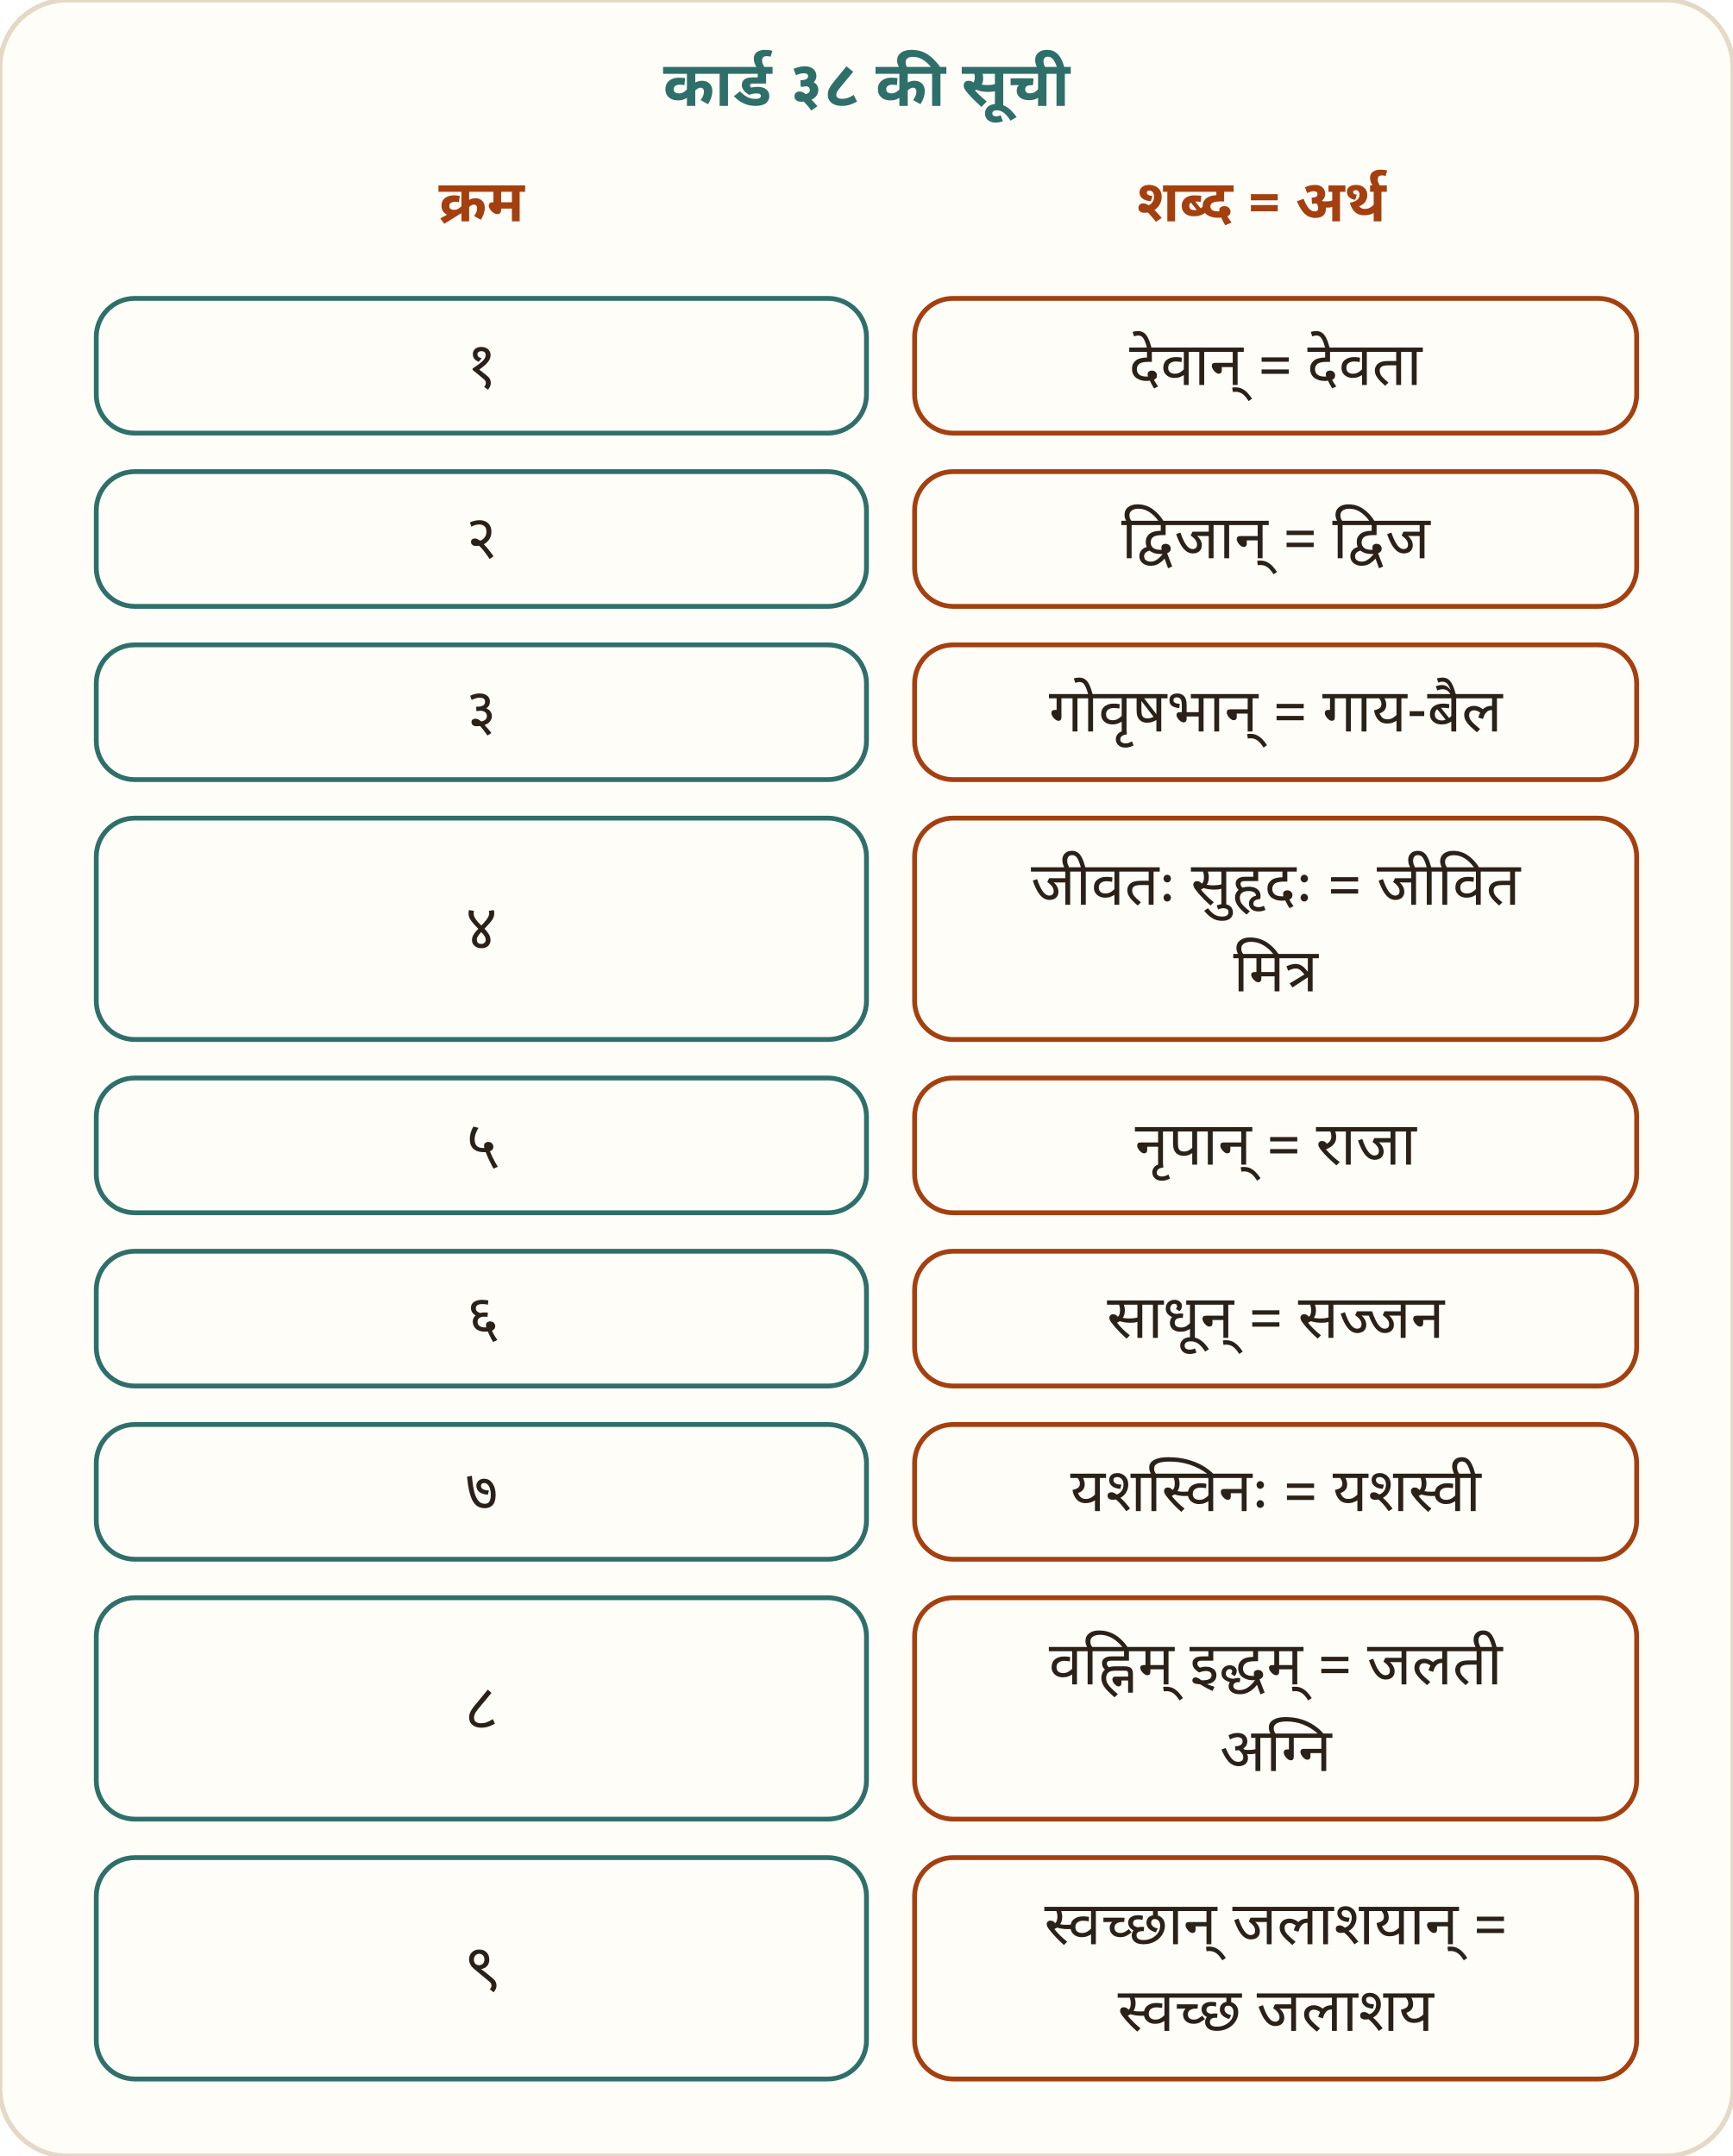
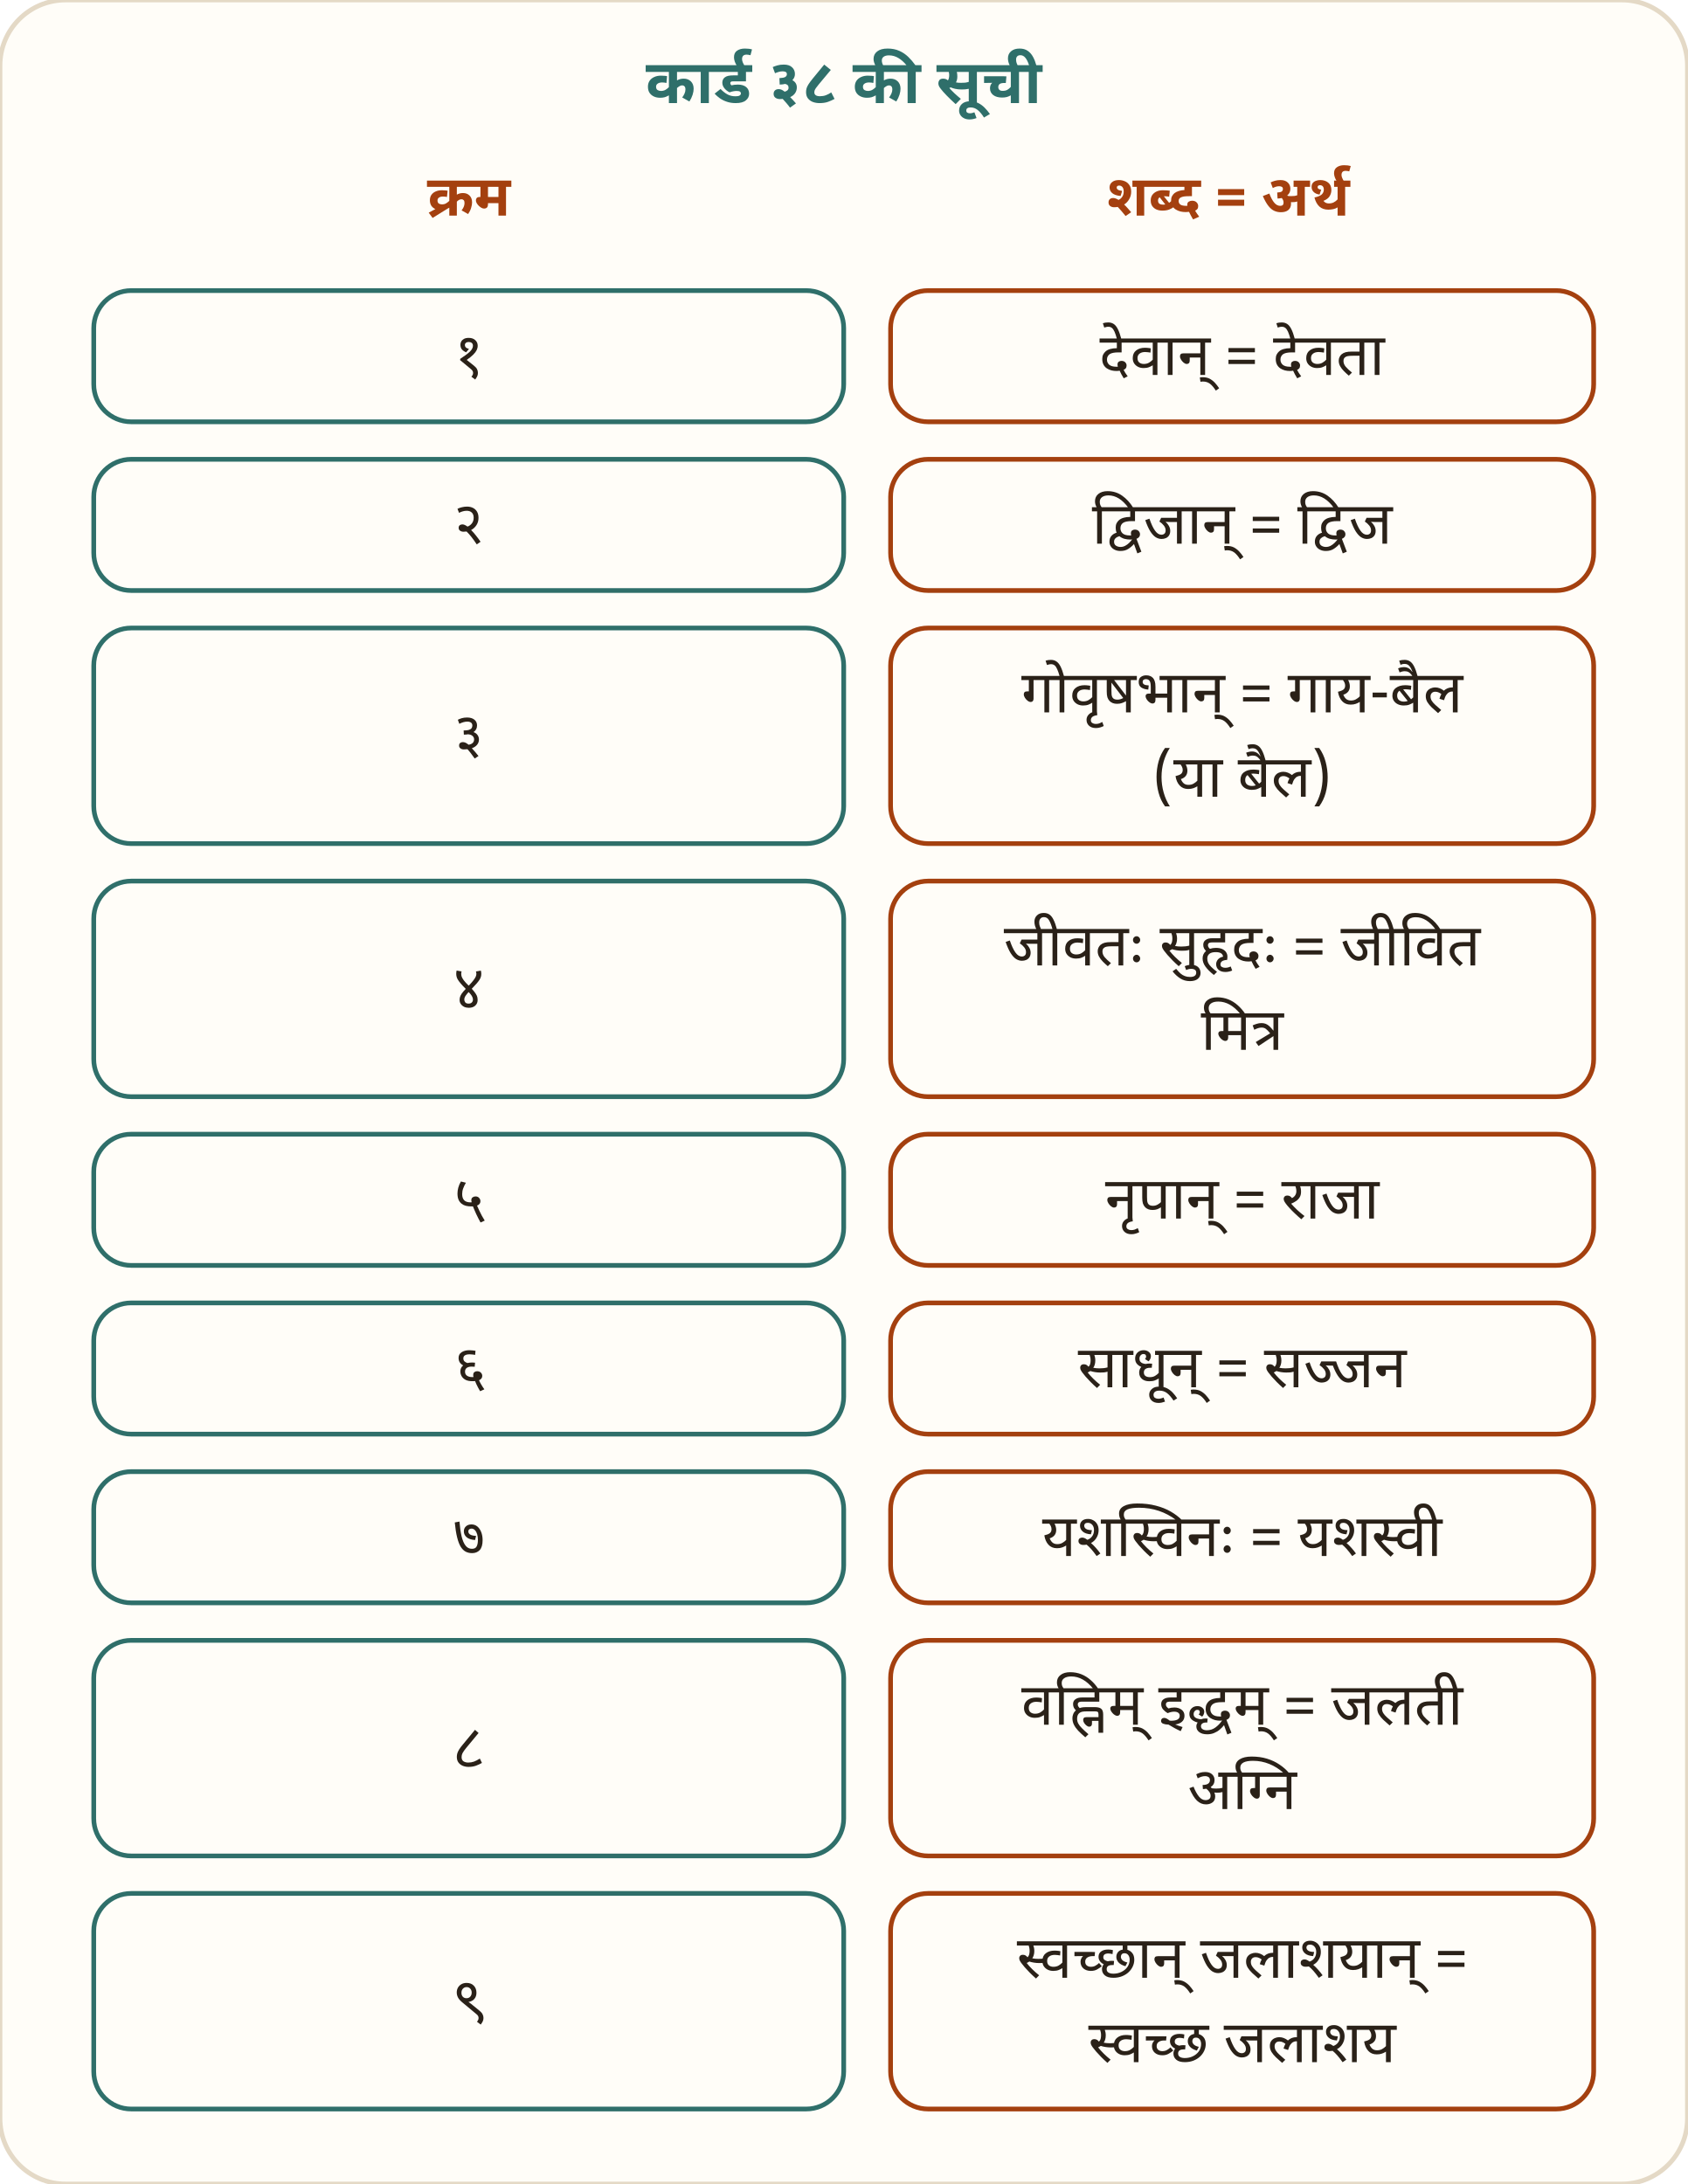
- <svg xmlns="http://www.w3.org/2000/svg" viewBox="0 0 360 448" role="img">
-   <rect width="360" height="448" rx="14" fill="#fffdf8" stroke="#e4d9c6" />
+ <svg xmlns="http://www.w3.org/2000/svg" viewBox="0 0 360 466" role="img">
+   <rect width="360" height="466" rx="14" fill="#fffdf8" stroke="#e4d9c6" />
  <text x="180" y="22" font-family="'Noto Sans Devanagari','Mukta','Nirmala UI','Mangal',sans-serif" font-size="13" font-weight="700" fill="#2f6f6a" text-anchor="middle">कार्ड ३८ की सूची</text>
  <text x="100" y="46" font-family="'Noto Sans Devanagari','Mukta','Nirmala UI','Mangal',sans-serif" font-size="12" font-weight="700" fill="#a4400f" text-anchor="middle">क्रम</text>
  <text x="262" y="46" font-family="'Noto Sans Devanagari','Mukta','Nirmala UI','Mangal',sans-serif" font-size="12" font-weight="700" fill="#a4400f" text-anchor="middle">शब्द = अर्थ</text>
  <rect x="20" y="62" width="160" height="28" rx="8" fill="#fffdf8" stroke="#2f6f6a" />
  <text x="100.0" y="80.0" font-family="'Noto Sans Devanagari','Mukta','Nirmala UI','Mangal',sans-serif" font-size="12.5" font-weight="500" fill="#2a2118" text-anchor="middle">१</text>
  <rect x="190" y="62" width="150" height="28" rx="8" fill="#fffdf8" stroke="#a4400f" />
  <text x="265.0" y="80.0" font-family="'Noto Sans Devanagari','Mukta','Nirmala UI','Mangal',sans-serif" font-size="12.5" font-weight="500" fill="#2a2118" text-anchor="middle">देवान् = देवता</text>
  <rect x="20" y="98" width="160" height="28" rx="8" fill="#fffdf8" stroke="#2f6f6a" />
  <text x="100.0" y="116.0" font-family="'Noto Sans Devanagari','Mukta','Nirmala UI','Mangal',sans-serif" font-size="12.5" font-weight="500" fill="#2a2118" text-anchor="middle">२</text>
  <rect x="190" y="98" width="150" height="28" rx="8" fill="#fffdf8" stroke="#a4400f" />
  <text x="265.0" y="116.0" font-family="'Noto Sans Devanagari','Mukta','Nirmala UI','Mangal',sans-serif" font-size="12.5" font-weight="500" fill="#2a2118" text-anchor="middle">द्विजान् = द्विज</text>
-   <rect x="20" y="134" width="160" height="28" rx="8" fill="#fffdf8" stroke="#2f6f6a" />
-   <text x="100.0" y="152.0" font-family="'Noto Sans Devanagari','Mukta','Nirmala UI','Mangal',sans-serif" font-size="12.5" font-weight="500" fill="#2a2118" text-anchor="middle">३</text>
-   <rect x="190" y="134" width="150" height="28" rx="8" fill="#fffdf8" stroke="#a4400f" />
+   <rect x="20" y="134" width="160" height="46" rx="8" fill="#fffdf8" stroke="#2f6f6a" />
+   <text x="100.0" y="161.0" font-family="'Noto Sans Devanagari','Mukta','Nirmala UI','Mangal',sans-serif" font-size="12.5" font-weight="500" fill="#2a2118" text-anchor="middle">३</text>
+   <rect x="190" y="134" width="150" height="46" rx="8" fill="#fffdf8" stroke="#a4400f" />
  <text x="265.0" y="152.0" font-family="'Noto Sans Devanagari','Mukta','Nirmala UI','Mangal',sans-serif" font-size="12.5" font-weight="500" fill="#2a2118" text-anchor="middle">गोवृषभान् = गाय-बैल</text>
-   <rect x="20" y="170" width="160" height="46" rx="8" fill="#fffdf8" stroke="#2f6f6a" />
-   <text x="100.0" y="197.0" font-family="'Noto Sans Devanagari','Mukta','Nirmala UI','Mangal',sans-serif" font-size="12.5" font-weight="500" fill="#2a2118" text-anchor="middle">४</text>
-   <rect x="190" y="170" width="150" height="46" rx="8" fill="#fffdf8" stroke="#a4400f" />
-   <text x="265.0" y="188.0" font-family="'Noto Sans Devanagari','Mukta','Nirmala UI','Mangal',sans-serif" font-size="12.5" font-weight="500" fill="#2a2118" text-anchor="middle">जीवतः सुहृदः = जीवित</text>
-   <text x="265.0" y="206.0" font-family="'Noto Sans Devanagari','Mukta','Nirmala UI','Mangal',sans-serif" font-size="12.5" font-weight="500" fill="#2a2118" text-anchor="middle">मित्र</text>
-   <rect x="20" y="224" width="160" height="28" rx="8" fill="#fffdf8" stroke="#2f6f6a" />
-   <text x="100.0" y="242.0" font-family="'Noto Sans Devanagari','Mukta','Nirmala UI','Mangal',sans-serif" font-size="12.5" font-weight="500" fill="#2a2118" text-anchor="middle">५</text>
-   <rect x="190" y="224" width="150" height="28" rx="8" fill="#fffdf8" stroke="#a4400f" />
-   <text x="265.0" y="242.0" font-family="'Noto Sans Devanagari','Mukta','Nirmala UI','Mangal',sans-serif" font-size="12.5" font-weight="500" fill="#2a2118" text-anchor="middle">नृपान् = राजा</text>
-   <rect x="20" y="260" width="160" height="28" rx="8" fill="#fffdf8" stroke="#2f6f6a" />
-   <text x="100.0" y="278.0" font-family="'Noto Sans Devanagari','Mukta','Nirmala UI','Mangal',sans-serif" font-size="12.5" font-weight="500" fill="#2a2118" text-anchor="middle">६</text>
-   <rect x="190" y="260" width="150" height="28" rx="8" fill="#fffdf8" stroke="#a4400f" />
-   <text x="265.0" y="278.0" font-family="'Noto Sans Devanagari','Mukta','Nirmala UI','Mangal',sans-serif" font-size="12.5" font-weight="500" fill="#2a2118" text-anchor="middle">साधून् = सज्जन</text>
-   <rect x="20" y="296" width="160" height="28" rx="8" fill="#fffdf8" stroke="#2f6f6a" />
-   <text x="100.0" y="314.0" font-family="'Noto Sans Devanagari','Mukta','Nirmala UI','Mangal',sans-serif" font-size="12.5" font-weight="500" fill="#2a2118" text-anchor="middle">७</text>
-   <rect x="190" y="296" width="150" height="28" rx="8" fill="#fffdf8" stroke="#a4400f" />
-   <text x="265.0" y="314.0" font-family="'Noto Sans Devanagari','Mukta','Nirmala UI','Mangal',sans-serif" font-size="12.5" font-weight="500" fill="#2a2118" text-anchor="middle">यशस्विनः = यशस्वी</text>
-   <rect x="20" y="332" width="160" height="46" rx="8" fill="#fffdf8" stroke="#2f6f6a" />
-   <text x="100.0" y="359.0" font-family="'Noto Sans Devanagari','Mukta','Nirmala UI','Mangal',sans-serif" font-size="12.5" font-weight="500" fill="#2a2118" text-anchor="middle">८</text>
-   <rect x="190" y="332" width="150" height="46" rx="8" fill="#fffdf8" stroke="#a4400f" />
-   <text x="265.0" y="350.0" font-family="'Noto Sans Devanagari','Mukta','Nirmala UI','Mangal',sans-serif" font-size="12.5" font-weight="500" fill="#2a2118" text-anchor="middle">वह्निम् इद्धम् = जलती</text>
-   <text x="265.0" y="368.0" font-family="'Noto Sans Devanagari','Mukta','Nirmala UI','Mangal',sans-serif" font-size="12.5" font-weight="500" fill="#2a2118" text-anchor="middle">अग्नि</text>
-   <rect x="20" y="386" width="160" height="46" rx="8" fill="#fffdf8" stroke="#2f6f6a" />
-   <text x="100.0" y="413.0" font-family="'Noto Sans Devanagari','Mukta','Nirmala UI','Mangal',sans-serif" font-size="12.5" font-weight="500" fill="#2a2118" text-anchor="middle">९</text>
-   <rect x="190" y="386" width="150" height="46" rx="8" fill="#fffdf8" stroke="#a4400f" />
-   <text x="265.0" y="404.0" font-family="'Noto Sans Devanagari','Mukta','Nirmala UI','Mangal',sans-serif" font-size="12.5" font-weight="500" fill="#2a2118" text-anchor="middle">स्वच्छान् जलाशयान् =</text>
-   <text x="265.0" y="422.0" font-family="'Noto Sans Devanagari','Mukta','Nirmala UI','Mangal',sans-serif" font-size="12.5" font-weight="500" fill="#2a2118" text-anchor="middle">स्वच्छ जलाशय</text>
+   <text x="265.0" y="170.0" font-family="'Noto Sans Devanagari','Mukta','Nirmala UI','Mangal',sans-serif" font-size="12.5" font-weight="500" fill="#2a2118" text-anchor="middle">(या बैल)</text>
+   <rect x="20" y="188" width="160" height="46" rx="8" fill="#fffdf8" stroke="#2f6f6a" />
+   <text x="100.0" y="215.0" font-family="'Noto Sans Devanagari','Mukta','Nirmala UI','Mangal',sans-serif" font-size="12.5" font-weight="500" fill="#2a2118" text-anchor="middle">४</text>
+   <rect x="190" y="188" width="150" height="46" rx="8" fill="#fffdf8" stroke="#a4400f" />
+   <text x="265.0" y="206.0" font-family="'Noto Sans Devanagari','Mukta','Nirmala UI','Mangal',sans-serif" font-size="12.5" font-weight="500" fill="#2a2118" text-anchor="middle">जीवतः सुहृदः = जीवित</text>
+   <text x="265.0" y="224.0" font-family="'Noto Sans Devanagari','Mukta','Nirmala UI','Mangal',sans-serif" font-size="12.5" font-weight="500" fill="#2a2118" text-anchor="middle">मित्र</text>
+   <rect x="20" y="242" width="160" height="28" rx="8" fill="#fffdf8" stroke="#2f6f6a" />
+   <text x="100.0" y="260.0" font-family="'Noto Sans Devanagari','Mukta','Nirmala UI','Mangal',sans-serif" font-size="12.5" font-weight="500" fill="#2a2118" text-anchor="middle">५</text>
+   <rect x="190" y="242" width="150" height="28" rx="8" fill="#fffdf8" stroke="#a4400f" />
+   <text x="265.0" y="260.0" font-family="'Noto Sans Devanagari','Mukta','Nirmala UI','Mangal',sans-serif" font-size="12.5" font-weight="500" fill="#2a2118" text-anchor="middle">नृपान् = राजा</text>
+   <rect x="20" y="278" width="160" height="28" rx="8" fill="#fffdf8" stroke="#2f6f6a" />
+   <text x="100.0" y="296.0" font-family="'Noto Sans Devanagari','Mukta','Nirmala UI','Mangal',sans-serif" font-size="12.5" font-weight="500" fill="#2a2118" text-anchor="middle">६</text>
+   <rect x="190" y="278" width="150" height="28" rx="8" fill="#fffdf8" stroke="#a4400f" />
+   <text x="265.0" y="296.0" font-family="'Noto Sans Devanagari','Mukta','Nirmala UI','Mangal',sans-serif" font-size="12.5" font-weight="500" fill="#2a2118" text-anchor="middle">साधून् = सज्जन</text>
+   <rect x="20" y="314" width="160" height="28" rx="8" fill="#fffdf8" stroke="#2f6f6a" />
+   <text x="100.0" y="332.0" font-family="'Noto Sans Devanagari','Mukta','Nirmala UI','Mangal',sans-serif" font-size="12.5" font-weight="500" fill="#2a2118" text-anchor="middle">७</text>
+   <rect x="190" y="314" width="150" height="28" rx="8" fill="#fffdf8" stroke="#a4400f" />
+   <text x="265.0" y="332.0" font-family="'Noto Sans Devanagari','Mukta','Nirmala UI','Mangal',sans-serif" font-size="12.5" font-weight="500" fill="#2a2118" text-anchor="middle">यशस्विनः = यशस्वी</text>
+   <rect x="20" y="350" width="160" height="46" rx="8" fill="#fffdf8" stroke="#2f6f6a" />
+   <text x="100.0" y="377.0" font-family="'Noto Sans Devanagari','Mukta','Nirmala UI','Mangal',sans-serif" font-size="12.5" font-weight="500" fill="#2a2118" text-anchor="middle">८</text>
+   <rect x="190" y="350" width="150" height="46" rx="8" fill="#fffdf8" stroke="#a4400f" />
+   <text x="265.0" y="368.0" font-family="'Noto Sans Devanagari','Mukta','Nirmala UI','Mangal',sans-serif" font-size="12.5" font-weight="500" fill="#2a2118" text-anchor="middle">वह्निम् इद्धम् = जलती</text>
+   <text x="265.0" y="386.0" font-family="'Noto Sans Devanagari','Mukta','Nirmala UI','Mangal',sans-serif" font-size="12.5" font-weight="500" fill="#2a2118" text-anchor="middle">अग्नि</text>
+   <rect x="20" y="404" width="160" height="46" rx="8" fill="#fffdf8" stroke="#2f6f6a" />
+   <text x="100.0" y="431.0" font-family="'Noto Sans Devanagari','Mukta','Nirmala UI','Mangal',sans-serif" font-size="12.5" font-weight="500" fill="#2a2118" text-anchor="middle">९</text>
+   <rect x="190" y="404" width="150" height="46" rx="8" fill="#fffdf8" stroke="#a4400f" />
+   <text x="265.0" y="422.0" font-family="'Noto Sans Devanagari','Mukta','Nirmala UI','Mangal',sans-serif" font-size="12.5" font-weight="500" fill="#2a2118" text-anchor="middle">स्वच्छान् जलाशयान् =</text>
+   <text x="265.0" y="440.0" font-family="'Noto Sans Devanagari','Mukta','Nirmala UI','Mangal',sans-serif" font-size="12.5" font-weight="500" fill="#2a2118" text-anchor="middle">स्वच्छ जलाशय</text>
</svg>
